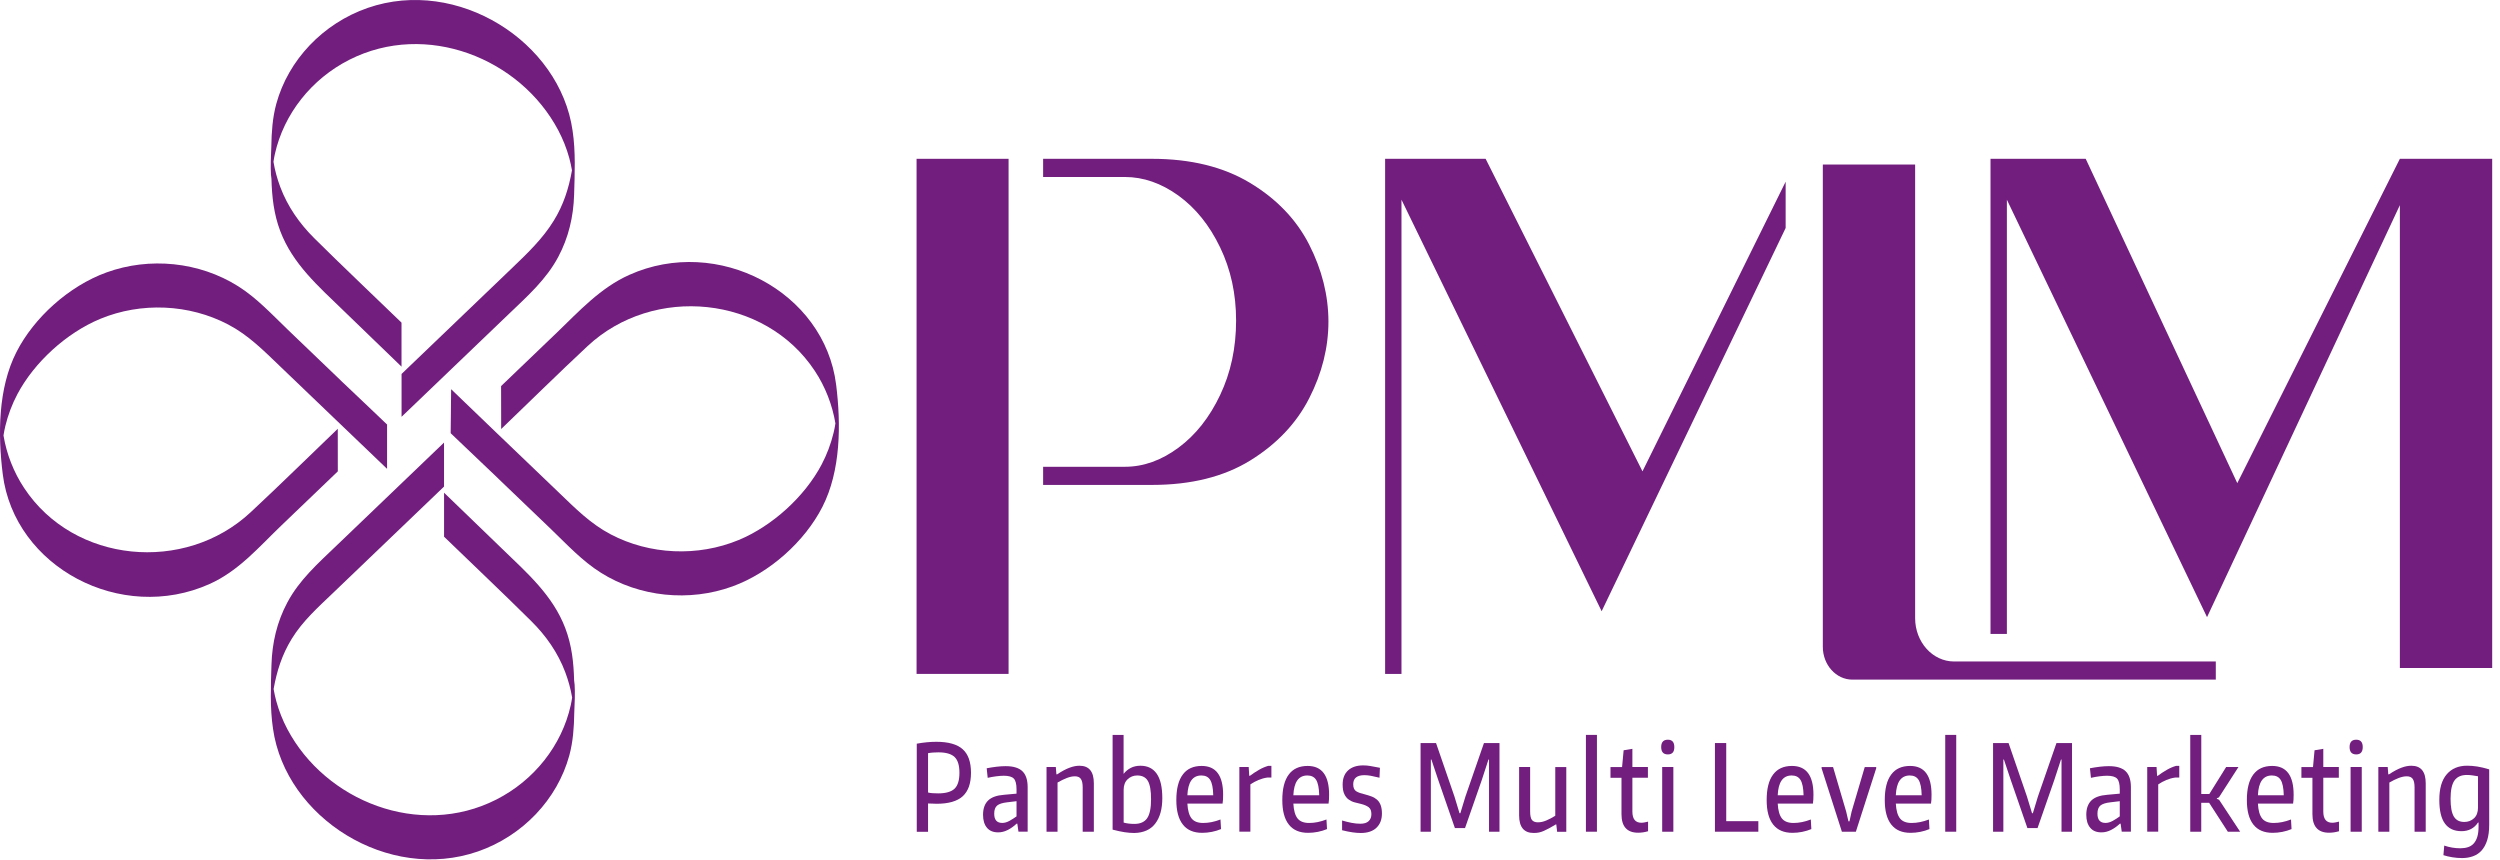
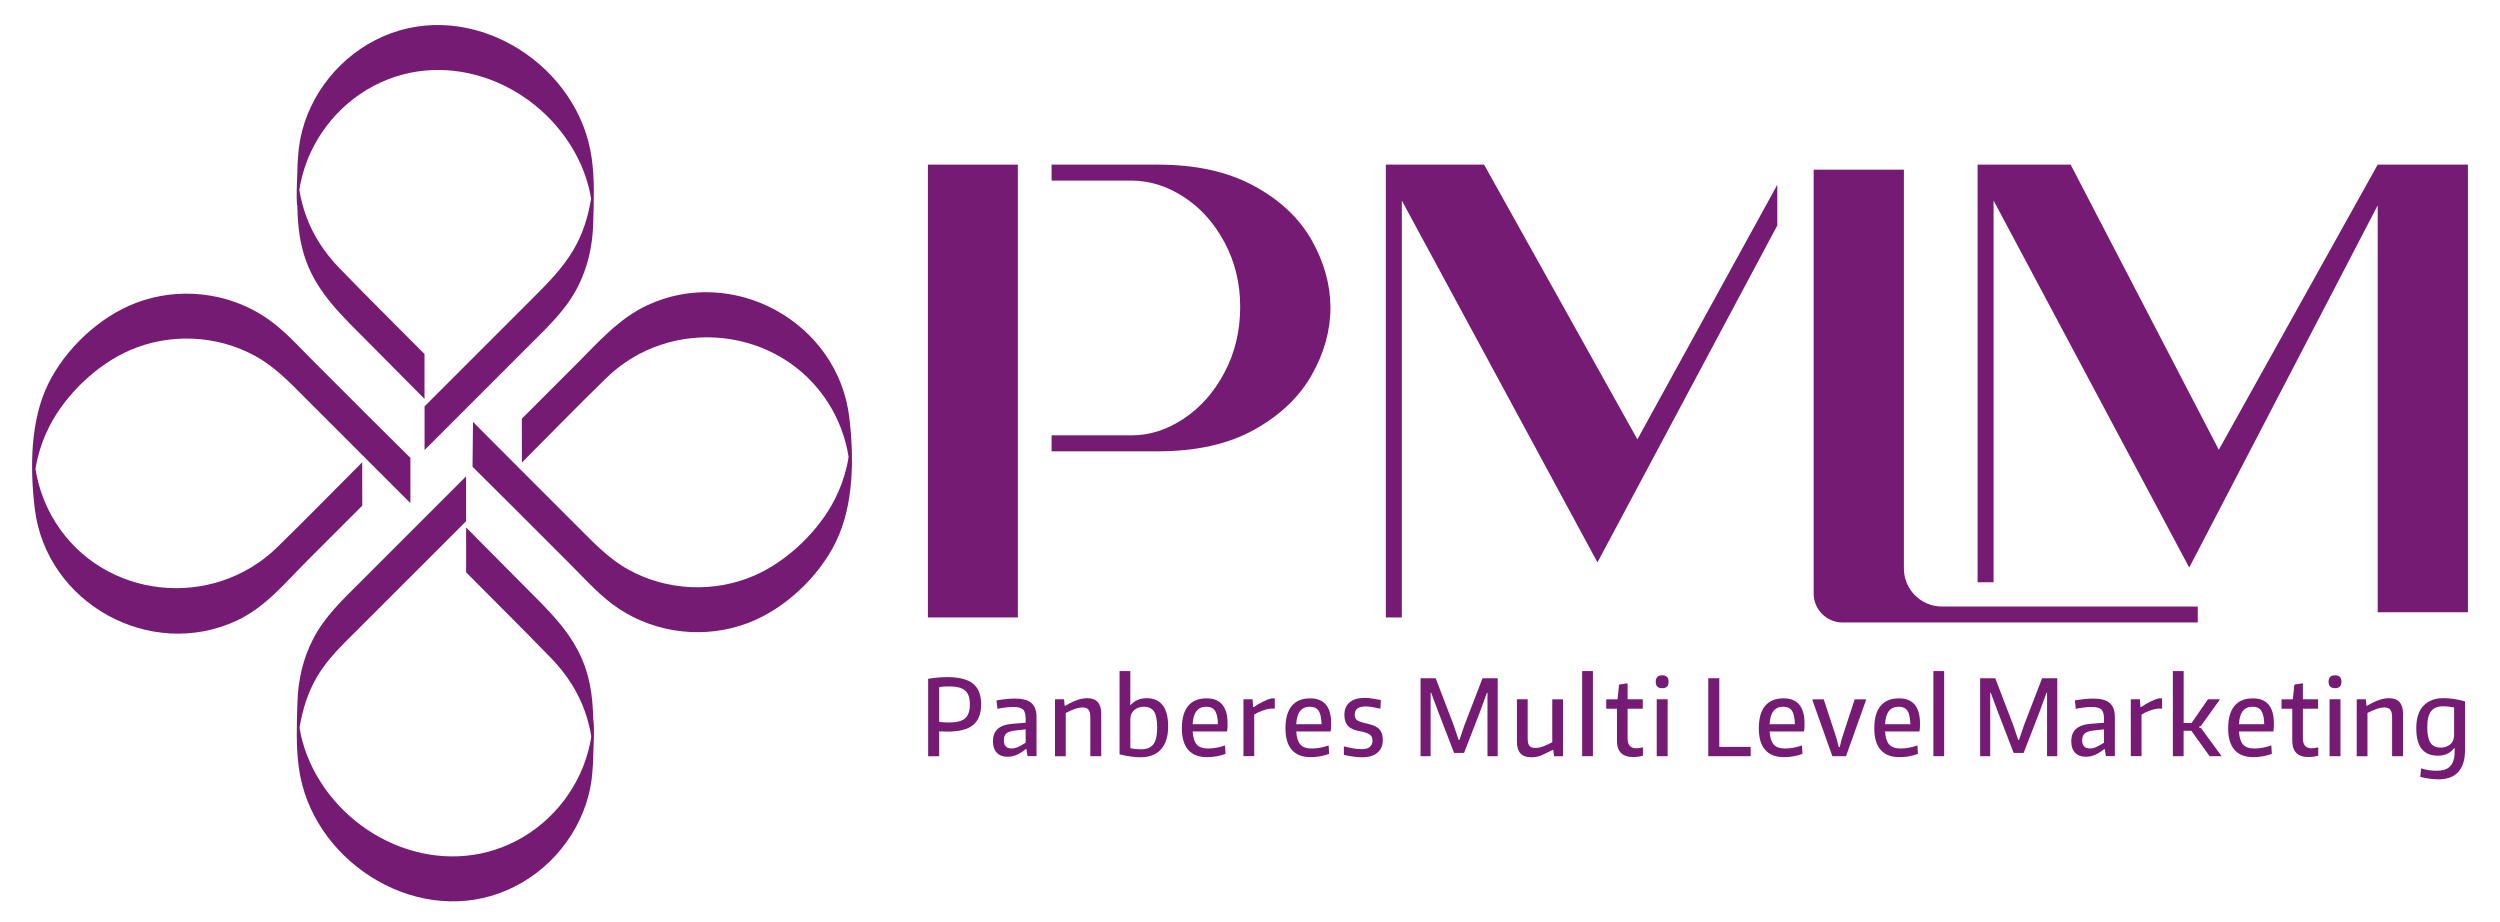
- <svg xmlns="http://www.w3.org/2000/svg" width="128" height="44" viewBox="0 0 128 44" fill="none">
-   <path d="M29.394 9.979C29.362 11.084 29.111 12.166 28.582 13.154C27.969 14.306 27.011 15.158 26.073 16.056C24.235 17.818 22.398 19.578 20.56 21.34V19.146C22.441 17.343 24.357 15.505 26.24 13.702C27.02 12.953 27.796 12.211 28.359 11.289C28.86 10.474 29.124 9.628 29.285 8.722C29.25 8.513 29.203 8.303 29.148 8.096C29.013 7.603 28.822 7.122 28.582 6.669C26.632 2.98 21.824 1.066 17.89 3.058C15.949 4.04 14.529 5.835 14.072 7.893C14.042 8.022 14.021 8.153 14.002 8.285C14.074 8.724 14.194 9.158 14.351 9.577C14.724 10.57 15.332 11.445 16.095 12.201C17.511 13.606 19.125 15.134 20.558 16.52V18.773C19.619 17.865 18.518 16.803 17.58 15.896C16.305 14.661 14.985 13.513 14.349 11.831C14.019 10.961 13.922 10.073 13.899 9.166C13.897 9.094 13.877 9.014 13.873 8.942C13.847 8.601 13.869 7.895 13.892 7.498C13.903 6.767 13.952 6.036 14.145 5.321C14.76 3.067 16.541 1.198 18.827 0.405C23.418 -1.187 28.666 2.12 29.317 6.693C29.478 7.767 29.426 8.897 29.394 9.979Z" fill="#711E7E" />
-   <path d="M13.9 34.021C13.932 32.916 14.183 31.834 14.712 30.846C15.325 29.694 16.283 28.842 17.221 27.944C19.059 26.182 20.896 24.422 22.734 22.66V24.913C20.853 26.716 18.972 28.521 17.088 30.324C16.308 31.074 15.498 31.788 14.935 32.711C14.434 33.526 14.17 34.372 14.009 35.278C14.044 35.487 14.091 35.697 14.147 35.904C14.282 36.397 14.472 36.877 14.712 37.331C16.662 41.02 21.47 42.934 25.404 40.941C27.345 39.96 28.765 38.165 29.222 36.107C29.252 35.978 29.273 35.846 29.293 35.715C29.22 35.276 29.1 34.842 28.943 34.423C28.571 33.429 27.962 32.554 27.199 31.799C25.783 30.394 24.17 28.866 22.736 27.48V25.227C23.675 26.135 24.776 27.197 25.715 28.104C26.989 29.338 28.309 30.486 28.945 32.168C29.276 33.039 29.372 33.926 29.395 34.834C29.398 34.906 29.417 34.986 29.421 35.058C29.447 35.399 29.425 36.105 29.402 36.502C29.391 37.233 29.342 37.964 29.149 38.678C28.534 40.933 26.754 42.802 24.468 43.595C19.876 45.186 14.629 41.88 13.977 37.307C13.817 36.235 13.866 35.103 13.9 34.021Z" fill="#711E7E" />
-   <path d="M19.818 21.735V24.004C18.998 23.218 18.28 22.53 17.457 21.743C17.401 21.69 17.35 21.641 17.294 21.587C16.307 20.64 15.317 19.692 14.329 18.745C13.508 17.959 12.722 17.16 11.687 16.617C9.686 15.564 7.224 15.459 5.131 16.326C3.393 17.049 1.752 18.556 0.893 20.176C0.618 20.694 0.411 21.246 0.273 21.813C0.235 21.973 0.203 22.134 0.179 22.296C0.338 23.249 0.698 24.173 1.236 24.986C3.781 28.843 9.461 29.377 12.835 26.226C14.342 24.822 15.809 23.378 17.294 21.953L17.296 24.134C16.345 25.046 15.34 26.009 14.389 26.921C13.249 28.015 12.221 29.231 10.732 29.9C6.202 31.933 0.738 29.046 0.141 24.279C-0.112 22.263 -0.104 19.877 0.843 18.022C1.743 16.258 3.532 14.646 5.448 13.95C7.661 13.145 10.204 13.406 12.184 14.65C13.144 15.252 13.928 16.104 14.734 16.878C15.63 17.739 16.527 18.597 17.425 19.458C17.436 19.468 17.446 19.48 17.457 19.491C18.282 20.277 18.998 20.948 19.818 21.735Z" fill="#711E7E" />
-   <path d="M23.074 22.18L23.098 19.927C23.918 20.713 24.675 21.444 25.495 22.231C25.551 22.284 25.602 22.334 25.658 22.387C26.646 23.334 27.636 24.282 28.624 25.229C29.444 26.016 30.23 26.814 31.265 27.357C33.267 28.41 35.728 28.515 37.822 27.648C39.559 26.925 41.201 25.418 42.06 23.798C42.334 23.28 42.542 22.728 42.679 22.161C42.718 22.001 42.75 21.841 42.773 21.678C42.615 20.726 42.255 19.801 41.717 18.988C39.169 15.129 33.459 14.569 30.085 17.719C28.579 19.124 27.145 20.541 25.66 21.966L25.656 19.767C26.607 18.855 27.561 17.941 28.512 17.029C29.652 15.934 30.732 14.741 32.219 14.074C36.748 12.041 42.212 14.928 42.81 19.695C43.062 21.711 43.054 24.098 42.107 25.952C41.207 27.716 39.418 29.328 37.502 30.024C35.289 30.829 32.746 30.569 30.766 29.324C29.806 28.722 29.022 27.87 28.216 27.096C27.321 26.235 26.423 25.377 25.525 24.517C25.515 24.506 25.504 24.494 25.493 24.484C24.673 23.697 23.895 22.966 23.074 22.18Z" fill="#711E7E" />
-   <path d="M51.639 8.131H46.928V34.504H51.639V8.131Z" fill="#711E7E" />
-   <path d="M67.031 12.526C66.375 11.24 65.364 10.184 63.999 9.362C62.632 8.541 60.959 8.131 58.979 8.131H53.408V9.062H57.597C58.544 9.062 59.459 9.382 60.337 10.015C61.216 10.651 61.927 11.535 62.471 12.667C63.016 13.798 63.288 15.046 63.288 16.411C63.288 17.807 63.016 19.079 62.471 20.225C61.927 21.373 61.216 22.272 60.337 22.922C59.459 23.572 58.546 23.899 57.597 23.899H53.408V24.828H58.979C60.987 24.828 62.666 24.408 64.02 23.572C65.373 22.734 66.377 21.674 67.033 20.387C67.689 19.101 68.016 17.791 68.016 16.457C68.012 15.123 67.684 13.812 67.031 12.526Z" fill="#711E7E" />
-   <path d="M91.425 9.303L84.095 24.132L76.064 8.131H70.918V34.504H71.756V10.225L82.004 31.295L91.425 11.673V9.303Z" fill="#711E7E" />
-   <path d="M98.055 8.424H93.328V33.113C93.328 34.042 94.005 34.797 94.843 34.797H113.449V33.868H100.049C98.948 33.868 98.055 32.875 98.055 31.65V8.424Z" fill="#711E7E" />
-   <path d="M122.873 8.131L114.549 24.737L106.788 8.131H101.914V32.456H102.752V10.225L113 31.598L122.873 10.504V34.202H127.6V8.131H122.873Z" fill="#711E7E" />
-   <path d="M46.935 38.077C47.287 38.013 47.621 37.98 47.934 37.98C48.555 37.98 49.007 38.106 49.29 38.361C49.573 38.613 49.715 39.016 49.715 39.566C49.715 40.112 49.573 40.512 49.29 40.769C49.007 41.026 48.56 41.153 47.949 41.153C47.88 41.153 47.812 41.15 47.743 41.145C47.673 41.141 47.598 41.138 47.516 41.138V42.587H46.938V38.077H46.935ZM48.037 40.621C48.427 40.621 48.705 40.54 48.873 40.381C49.04 40.221 49.123 39.95 49.123 39.566C49.123 39.19 49.042 38.92 48.877 38.761C48.712 38.601 48.435 38.52 48.045 38.52C47.958 38.52 47.868 38.523 47.773 38.53C47.679 38.537 47.593 38.547 47.516 38.563V40.576C47.574 40.593 47.653 40.605 47.754 40.612C47.855 40.617 47.949 40.621 48.037 40.621Z" fill="#711E7E" />
-   <path d="M51.105 42.617C50.855 42.617 50.662 42.539 50.531 42.379C50.398 42.222 50.332 42 50.332 41.717C50.332 41.4 50.418 41.157 50.589 40.988C50.761 40.819 51.035 40.721 51.41 40.693L52.046 40.635V40.414C52.046 40.147 52.001 39.964 51.909 39.866C51.817 39.768 51.645 39.718 51.395 39.718C51.283 39.718 51.153 39.728 51.005 39.747C50.855 39.766 50.711 39.792 50.57 39.825L50.518 39.335C50.696 39.301 50.868 39.275 51.028 39.256C51.189 39.237 51.343 39.227 51.487 39.227C51.877 39.227 52.164 39.313 52.344 39.485C52.524 39.656 52.616 39.928 52.616 40.3V42.582H52.145L52.087 42.172H52.05C51.905 42.308 51.755 42.415 51.594 42.496C51.433 42.577 51.273 42.617 51.105 42.617ZM51.316 42.134C51.435 42.134 51.56 42.098 51.688 42.027C51.817 41.955 51.935 41.879 52.046 41.798V41.021L51.568 41.078C51.322 41.105 51.151 41.162 51.052 41.245C50.953 41.329 50.904 41.467 50.904 41.657C50.902 41.977 51.039 42.134 51.316 42.134Z" fill="#711E7E" />
-   <path d="M53.58 39.27H54.058L54.088 39.647H54.124C54.375 39.482 54.589 39.368 54.769 39.304C54.947 39.237 55.114 39.206 55.268 39.206C55.761 39.206 56.005 39.506 56.005 40.106V42.584H55.433V40.311C55.433 40.109 55.401 39.966 55.339 39.878C55.277 39.79 55.174 39.747 55.035 39.747C54.908 39.747 54.771 39.775 54.623 39.833C54.474 39.89 54.315 39.968 54.146 40.066V42.586H53.582V39.27H53.58Z" fill="#711E7E" />
-   <path d="M58.073 42.649C57.914 42.649 57.747 42.634 57.573 42.608C57.4 42.582 57.196 42.537 56.965 42.477V37.627H57.528V39.623C57.629 39.492 57.753 39.39 57.897 39.316C58.04 39.242 58.205 39.206 58.39 39.206C58.756 39.206 59.035 39.342 59.225 39.616C59.416 39.89 59.51 40.307 59.51 40.867C59.51 41.417 59.39 41.851 59.152 42.163C58.915 42.477 58.555 42.639 58.073 42.649ZM58.079 42.184C58.379 42.184 58.595 42.089 58.73 41.898C58.865 41.708 58.934 41.384 58.934 40.924C58.934 40.483 58.88 40.169 58.771 39.983C58.662 39.797 58.48 39.704 58.225 39.704C58.036 39.704 57.873 39.769 57.736 39.897C57.599 40.026 57.531 40.207 57.531 40.44V42.117C57.698 42.163 57.882 42.184 58.079 42.184Z" fill="#711E7E" />
-   <path d="M61.553 42.641C61.113 42.641 60.783 42.501 60.561 42.215C60.338 41.931 60.228 41.515 60.228 40.964C60.228 40.386 60.338 39.95 60.559 39.657C60.777 39.361 61.101 39.216 61.525 39.216C62.258 39.216 62.624 39.707 62.624 40.688C62.624 40.793 62.622 40.879 62.617 40.945C62.613 41.012 62.605 41.081 62.596 41.145H60.794C60.813 41.493 60.884 41.746 61.008 41.903C61.133 42.06 61.33 42.136 61.606 42.136C61.887 42.136 62.18 42.077 62.489 41.958L62.517 42.449C62.377 42.508 62.221 42.556 62.05 42.591C61.876 42.625 61.711 42.641 61.553 42.641ZM61.51 39.704C61.062 39.704 60.822 40.042 60.794 40.719H62.118C62.11 40.347 62.056 40.085 61.962 39.933C61.868 39.78 61.718 39.704 61.51 39.704Z" fill="#711E7E" />
-   <path d="M63.455 39.27H63.933L63.961 39.72H63.997C64.143 39.611 64.295 39.511 64.456 39.418C64.616 39.325 64.775 39.258 64.929 39.213H65.096V39.811H64.886C64.732 39.832 64.58 39.875 64.43 39.937C64.28 39.999 64.143 40.075 64.019 40.161V42.581H63.455V39.27Z" fill="#711E7E" />
-   <path d="M66.978 42.641C66.539 42.641 66.209 42.501 65.986 42.215C65.764 41.931 65.654 41.515 65.654 40.964C65.654 40.386 65.764 39.95 65.984 39.657C66.203 39.361 66.526 39.216 66.951 39.216C67.683 39.216 68.05 39.707 68.05 40.688C68.05 40.793 68.048 40.879 68.043 40.945C68.039 41.012 68.03 41.081 68.022 41.145H66.22C66.239 41.493 66.31 41.746 66.434 41.903C66.558 42.06 66.756 42.136 67.032 42.136C67.313 42.136 67.606 42.077 67.915 41.958L67.943 42.449C67.803 42.508 67.647 42.556 67.475 42.591C67.302 42.625 67.137 42.641 66.978 42.641ZM66.936 39.704C66.488 39.704 66.248 40.042 66.22 40.719H67.544C67.535 40.347 67.482 40.085 67.388 39.933C67.293 39.78 67.141 39.704 66.936 39.704Z" fill="#711E7E" />
-   <path d="M69.67 42.649C69.535 42.649 69.394 42.637 69.244 42.615C69.094 42.594 68.918 42.558 68.715 42.508V42.01C68.884 42.06 69.047 42.099 69.203 42.13C69.36 42.16 69.508 42.175 69.649 42.175C69.838 42.175 69.979 42.132 70.073 42.044C70.168 41.956 70.215 41.837 70.215 41.684C70.215 41.52 70.17 41.403 70.078 41.331C69.985 41.26 69.853 41.203 69.679 41.16C69.578 41.139 69.471 41.112 69.36 41.081C69.248 41.053 69.148 41.003 69.055 40.938C68.963 40.874 68.888 40.781 68.831 40.66C68.773 40.541 68.743 40.376 68.743 40.169C68.743 39.859 68.835 39.616 69.021 39.445C69.208 39.273 69.467 39.188 69.799 39.188C69.923 39.188 70.047 39.199 70.168 39.221C70.287 39.242 70.45 39.273 70.652 39.311L70.63 39.819C70.453 39.776 70.305 39.743 70.189 39.721C70.073 39.7 69.964 39.688 69.863 39.688C69.478 39.688 69.285 39.843 69.285 40.155C69.285 40.336 69.338 40.455 69.448 40.519C69.557 40.581 69.698 40.631 69.872 40.669C69.998 40.703 70.114 40.738 70.223 40.779C70.332 40.819 70.427 40.877 70.506 40.946C70.585 41.017 70.647 41.11 70.69 41.224C70.733 41.339 70.755 41.482 70.755 41.651C70.755 41.96 70.66 42.206 70.472 42.382C70.285 42.561 70.017 42.649 69.67 42.649Z" fill="#711E7E" />
-   <path d="M72.731 38.044H73.525L74.466 40.776L74.727 41.636H74.77L75.032 40.776L75.979 38.044H76.774V42.584H76.238V38.887H76.21L75.863 39.95L75.01 42.396H74.49L73.643 39.95L73.287 38.887H73.26V42.584H72.733V38.044H72.731Z" fill="#711E7E" />
-   <path d="M78.525 42.648C78.028 42.648 77.779 42.348 77.779 41.748V39.27H78.343V41.553C78.343 41.755 78.373 41.896 78.433 41.979C78.493 42.06 78.596 42.103 78.741 42.103C78.881 42.103 79.024 42.072 79.172 42.008C79.32 41.946 79.472 41.865 79.63 41.767V39.273H80.194V42.587H79.725L79.682 42.21H79.66C79.53 42.286 79.416 42.353 79.318 42.406C79.219 42.46 79.127 42.505 79.039 42.544C78.951 42.582 78.87 42.608 78.788 42.625C78.711 42.641 78.621 42.648 78.525 42.648Z" fill="#711E7E" />
-   <path d="M81.199 37.627H81.763V42.584H81.199V37.627Z" fill="#711E7E" />
-   <path d="M83.873 42.635C83.303 42.635 83.02 42.318 83.02 41.687V39.822H82.457V39.274H83.05L83.13 38.414L83.578 38.34V39.271H84.373V39.819H83.578V41.553C83.578 41.935 83.732 42.125 84.04 42.125C84.083 42.125 84.135 42.12 84.197 42.108C84.259 42.097 84.319 42.085 84.381 42.068V42.559C84.212 42.609 84.043 42.635 83.873 42.635Z" fill="#711E7E" />
-   <path d="M85.393 38.626C85.166 38.626 85.053 38.5 85.053 38.249C85.053 37.999 85.166 37.873 85.393 37.873C85.616 37.873 85.725 37.999 85.725 38.249C85.728 38.502 85.616 38.626 85.393 38.626ZM85.104 39.271H85.676V42.585H85.104V39.271Z" fill="#711E7E" />
-   <path d="M87.805 38.044H88.383V42.044H90.027V42.584H87.805V38.044Z" fill="#711E7E" />
-   <path d="M91.777 42.641C91.338 42.641 91.008 42.501 90.785 42.215C90.562 41.931 90.453 41.515 90.453 40.964C90.453 40.386 90.562 39.95 90.783 39.657C91.002 39.361 91.325 39.216 91.749 39.216C92.482 39.216 92.849 39.707 92.849 40.688C92.849 40.793 92.846 40.879 92.842 40.945C92.838 41.012 92.829 41.081 92.821 41.145H91.019C91.038 41.493 91.109 41.746 91.233 41.903C91.357 42.06 91.554 42.136 91.831 42.136C92.112 42.136 92.405 42.077 92.714 41.958L92.741 42.449C92.602 42.508 92.446 42.556 92.274 42.591C92.101 42.625 91.936 42.641 91.777 42.641ZM91.734 39.704C91.287 39.704 91.047 40.042 91.019 40.719H92.343C92.334 40.347 92.281 40.085 92.186 39.933C92.092 39.78 91.94 39.704 91.734 39.704Z" fill="#711E7E" />
-   <path d="M93.266 39.338V39.273H93.853L94.525 41.556L94.641 42.053H94.693L94.802 41.556L95.475 39.273H96.062V39.338L95.02 42.585H94.305L93.266 39.338Z" fill="#711E7E" />
-   <path d="M97.824 42.641C97.385 42.641 97.055 42.501 96.832 42.215C96.609 41.931 96.5 41.515 96.5 40.964C96.5 40.386 96.609 39.95 96.83 39.657C97.049 39.361 97.372 39.216 97.796 39.216C98.529 39.216 98.895 39.707 98.895 40.688C98.895 40.793 98.893 40.879 98.889 40.945C98.885 41.012 98.876 41.081 98.868 41.145H97.066C97.085 41.493 97.156 41.746 97.28 41.903C97.404 42.06 97.601 42.136 97.878 42.136C98.158 42.136 98.452 42.077 98.76 41.958L98.788 42.449C98.649 42.508 98.493 42.556 98.321 42.591C98.148 42.625 97.983 42.641 97.824 42.641ZM97.781 39.704C97.334 39.704 97.094 40.042 97.066 40.719H98.39C98.381 40.347 98.328 40.085 98.233 39.933C98.139 39.78 97.987 39.704 97.781 39.704Z" fill="#711E7E" />
-   <path d="M99.596 37.627H100.159V42.584H99.596V37.627Z" fill="#711E7E" />
-   <path d="M102.043 38.044H102.838L103.778 40.776L104.04 41.636H104.083L104.344 40.776L105.291 38.044H106.086V42.584H105.55V38.887H105.523L105.175 39.95L104.323 42.396H103.802L102.956 39.95L102.6 38.887H102.572V42.584H102.045V38.044H102.043Z" fill="#711E7E" />
-   <path d="M107.592 42.617C107.341 42.617 107.148 42.539 107.018 42.379C106.885 42.222 106.818 42 106.818 41.717C106.818 41.4 106.904 41.157 107.075 40.988C107.247 40.819 107.521 40.721 107.896 40.693L108.532 40.635V40.414C108.532 40.147 108.487 39.964 108.395 39.866C108.303 39.768 108.132 39.718 107.881 39.718C107.77 39.718 107.639 39.728 107.491 39.747C107.341 39.766 107.198 39.792 107.056 39.825L107.005 39.335C107.183 39.301 107.354 39.275 107.515 39.256C107.675 39.237 107.83 39.227 107.973 39.227C108.363 39.227 108.65 39.313 108.83 39.485C109.01 39.656 109.102 39.928 109.102 40.3V42.582H108.633L108.575 42.172H108.539C108.393 42.308 108.243 42.415 108.082 42.496C107.924 42.577 107.761 42.617 107.592 42.617ZM107.802 42.134C107.922 42.134 108.046 42.098 108.175 42.027C108.303 41.955 108.421 41.879 108.532 41.798V41.021L108.055 41.078C107.808 41.105 107.637 41.162 107.538 41.245C107.44 41.329 107.39 41.467 107.39 41.657C107.388 41.977 107.528 42.134 107.802 42.134Z" fill="#711E7E" />
-   <path d="M109.938 39.27H110.415L110.443 39.72H110.48C110.625 39.611 110.777 39.511 110.938 39.418C111.099 39.325 111.257 39.258 111.412 39.213H111.579V39.811H111.369C111.214 39.832 111.062 39.875 110.912 39.937C110.762 39.999 110.625 40.075 110.501 40.161V42.581H109.938V39.27Z" fill="#711E7E" />
-   <path d="M112.143 37.627H112.706V40.652H113.118L113.979 39.271H114.609L113.61 40.824L113.501 40.874V40.898L113.617 40.948L114.695 42.584H114.065L113.109 41.105H112.704V42.584H112.141V37.627H112.143Z" fill="#711E7E" />
-   <path d="M116.363 42.641C115.924 42.641 115.594 42.501 115.371 42.215C115.148 41.931 115.039 41.515 115.039 40.964C115.039 40.386 115.148 39.95 115.369 39.657C115.588 39.361 115.911 39.216 116.335 39.216C117.068 39.216 117.434 39.707 117.434 40.688C117.434 40.793 117.432 40.879 117.428 40.945C117.424 41.012 117.415 41.081 117.407 41.145H115.605C115.624 41.493 115.695 41.746 115.819 41.903C115.943 42.06 116.14 42.136 116.417 42.136C116.697 42.136 116.991 42.077 117.3 41.958L117.327 42.449C117.188 42.508 117.032 42.556 116.86 42.591C116.687 42.625 116.522 42.641 116.363 42.641ZM116.32 39.704C115.873 39.704 115.633 40.042 115.605 40.719H116.929C116.92 40.347 116.867 40.085 116.772 39.933C116.678 39.78 116.526 39.704 116.32 39.704Z" fill="#711E7E" />
-   <path d="M119.248 42.635C118.678 42.635 118.396 42.318 118.396 41.687V39.822H117.832V39.274H118.426L118.505 38.414L118.953 38.34V39.271H119.748V39.819H118.953V41.553C118.953 41.935 119.107 42.125 119.415 42.125C119.458 42.125 119.51 42.12 119.572 42.108C119.634 42.097 119.694 42.085 119.756 42.068V42.559C119.587 42.609 119.418 42.635 119.248 42.635Z" fill="#711E7E" />
-   <path d="M120.64 38.626C120.412 38.626 120.299 38.5 120.299 38.249C120.299 37.999 120.412 37.873 120.64 37.873C120.862 37.873 120.972 37.999 120.972 38.249C120.972 38.502 120.86 38.626 120.64 38.626ZM120.35 39.271H120.922V42.585H120.35V39.271Z" fill="#711E7E" />
-   <path d="M121.774 39.27H122.251L122.279 39.647H122.316C122.566 39.482 122.781 39.368 122.961 39.304C123.138 39.237 123.306 39.206 123.46 39.206C123.953 39.206 124.197 39.506 124.197 40.106V42.584H123.625V40.311C123.625 40.109 123.593 39.966 123.531 39.878C123.468 39.79 123.366 39.747 123.226 39.747C123.1 39.747 122.963 39.775 122.813 39.833C122.663 39.89 122.504 39.968 122.335 40.066V42.586H121.771V39.27H121.774Z" fill="#711E7E" />
-   <path d="M126.052 43.933C125.887 43.933 125.724 43.919 125.559 43.892C125.394 43.866 125.244 43.83 125.103 43.785L125.145 43.294C125.415 43.387 125.69 43.432 125.97 43.432C126.116 43.432 126.245 43.413 126.36 43.375C126.476 43.337 126.575 43.275 126.654 43.187C126.733 43.099 126.795 42.985 126.838 42.844C126.881 42.701 126.902 42.527 126.902 42.32V42.115H126.874C126.677 42.41 126.395 42.556 126.028 42.556C125.651 42.556 125.368 42.425 125.178 42.163C124.987 41.901 124.893 41.498 124.893 40.953C124.893 40.374 125.019 39.938 125.272 39.645C125.525 39.349 125.874 39.204 126.317 39.204C126.482 39.204 126.652 39.218 126.832 39.245C127.009 39.273 127.215 39.321 127.447 39.392V42.215C127.447 42.537 127.412 42.806 127.342 43.025C127.271 43.244 127.174 43.418 127.052 43.552C126.93 43.685 126.782 43.783 126.611 43.842C126.44 43.904 126.253 43.933 126.052 43.933ZM126.174 42.084C126.367 42.084 126.532 42.022 126.669 41.896C126.806 41.77 126.874 41.586 126.874 41.341V39.745C126.782 39.728 126.688 39.714 126.592 39.7C126.495 39.685 126.399 39.678 126.302 39.678C126.017 39.678 125.807 39.771 125.672 39.957C125.538 40.143 125.469 40.455 125.469 40.898C125.469 41.317 125.525 41.62 125.636 41.806C125.75 41.994 125.927 42.084 126.174 42.084Z" fill="#711E7E" />
+ <svg xmlns="http://www.w3.org/2000/svg" version="1.1" x="0px" y="0px" viewBox="0 0 611.22 225.39" style="enable-background:new 0 0 611.22 225.39;" xml:space="preserve">
+   <style type="text/css">
+ 	.st0{fill:#751B74;}
+ </style>
+   <g id="EN">
+     <g>
+       <g>
+         <path class="st0" d="M145.03,54.71c-0.15,5.38-1.32,10.65-3.79,15.46c-2.86,5.61-7.33,9.76-11.71,14.13     c-8.58,8.58-17.15,17.15-25.73,25.73V99.35c8.78-8.78,17.72-17.73,26.51-26.51c3.64-3.65,7.26-7.26,9.89-11.75     c2.34-3.97,3.57-8.09,4.32-12.5c-0.16-1.02-0.38-2.04-0.64-3.05c-0.63-2.4-1.52-4.74-2.64-6.95     c-9.1-17.96-31.54-27.28-49.9-17.58c-9.06,4.78-15.69,13.52-17.82,23.54c-0.14,0.63-0.24,1.27-0.33,1.91     c0.34,2.14,0.9,4.25,1.63,6.29c1.74,4.84,4.58,9.1,8.14,12.78c6.61,6.84,14.14,14.28,20.83,21.03v10.97     c-4.38-4.42-9.52-9.59-13.9-14.01c-5.95-6.01-12.11-11.6-15.08-19.79c-1.54-4.24-1.99-8.56-2.1-12.98     c-0.01-0.35-0.1-0.74-0.12-1.09c-0.12-1.66-0.02-5.1,0.09-7.03c0.05-3.56,0.28-7.12,1.18-10.6     c2.87-10.98,11.18-20.08,21.85-23.94c21.43-7.75,45.92,8.35,48.96,30.62C145.42,43.94,145.18,49.44,145.03,54.71z" />
+       </g>
+       <g>
+         <path class="st0" d="M72.72,171.78c0.15-5.38,1.32-10.65,3.79-15.46c2.86-5.61,7.33-9.76,11.71-14.13     c8.58-8.58,17.15-17.15,25.73-25.73v10.97c-8.78,8.78-17.56,17.57-26.35,26.35c-3.64,3.65-7.42,7.13-10.05,11.62     c-2.34,3.97-3.57,8.09-4.32,12.5c0.16,1.02,0.38,2.04,0.64,3.05c0.63,2.4,1.52,4.74,2.64,6.95c9.1,17.96,31.54,27.28,49.9,17.58     c9.06-4.78,15.69-13.52,17.82-23.54c0.14-0.63,0.24-1.27,0.33-1.91c-0.34-2.14-0.9-4.25-1.63-6.29     c-1.74-4.84-4.58-9.1-8.14-12.78c-6.61-6.84-14.14-14.28-20.83-21.03v-10.97c4.38,4.42,9.52,9.59,13.9,14.01     c5.95,6.01,12.11,11.6,15.08,19.79c1.54,4.24,1.99,8.56,2.1,12.98c0.01,0.35,0.1,0.74,0.12,1.09c0.12,1.66,0.02,5.1-0.09,7.03     c-0.05,3.56-0.28,7.12-1.18,10.6c-2.87,10.98-11.18,20.08-21.85,23.94c-21.43,7.75-45.92-8.35-48.96-30.62     C72.33,182.56,72.56,177.05,72.72,171.78z" />
+       </g>
+       <g>
+         <path class="st0" d="M100.34,111.95V123c-3.83-3.83-7.18-7.18-11.02-11.01c-0.26-0.26-0.5-0.5-0.76-0.76     c-4.61-4.61-9.23-9.23-13.84-13.84c-3.83-3.83-7.5-7.72-12.33-10.36c-9.34-5.13-20.83-5.64-30.6-1.42     c-8.11,3.52-15.77,10.86-19.78,18.75c-1.28,2.52-2.25,5.21-2.89,7.97c-0.18,0.78-0.33,1.56-0.44,2.35     c0.74,4.64,2.42,9.14,4.93,13.1c11.88,18.78,38.39,21.38,54.14,6.04c7.03-6.84,13.88-13.87,20.81-20.81l0.01,10.62     c-4.44,4.44-9.13,9.13-13.57,13.57c-5.32,5.33-10.12,11.25-17.07,14.51c-21.14,9.9-46.64-4.16-49.43-27.37     c-1.18-9.82-1.14-21.44,3.28-30.47c4.2-8.59,12.55-16.44,21.49-19.83c10.33-3.92,22.2-2.65,31.44,3.41     c4.48,2.93,8.14,7.08,11.9,10.85c4.18,4.19,8.37,8.37,12.56,12.56c0.05,0.05,0.1,0.11,0.15,0.16     C93.17,104.85,96.51,108.12,100.34,111.95z" />
+       </g>
+       <g>
+         <path class="st0" d="M115.53,114.12l0.11-10.97c3.83,3.83,7.36,7.39,11.19,11.22c0.26,0.26,0.5,0.5,0.76,0.76     c4.61,4.61,9.23,9.23,13.84,13.84c3.83,3.83,7.5,7.72,12.33,10.36c9.34,5.13,20.83,5.64,30.6,1.42     c8.11-3.52,15.77-10.86,19.78-18.75c1.28-2.52,2.25-5.21,2.89-7.97c0.18-0.78,0.33-1.56,0.44-2.35     c-0.74-4.64-2.42-9.14-4.93-13.1C190.65,79.79,164,77.06,148.25,92.4c-7.03,6.84-13.72,13.74-20.65,20.68l-0.02-10.71     c4.44-4.44,8.89-8.89,13.33-13.33c5.32-5.33,10.36-11.14,17.3-14.39c21.14-9.9,46.64,4.16,49.43,27.37     c1.18,9.82,1.14,21.44-3.28,30.47c-4.2,8.59-12.55,16.44-21.49,19.83c-10.33,3.92-22.2,2.65-31.44-3.41     c-4.48-2.93-8.14-7.08-11.9-10.85c-4.18-4.19-8.37-8.37-12.56-12.56c-0.05-0.05-0.1-0.11-0.15-0.16     C122.99,121.51,119.36,117.95,115.53,114.12z" />
+       </g>
+     </g>
+     <g id="Layer_3">
+       <rect x="226.86" y="40.25" class="st0" width="21.99" height="110.71" />
+       <path class="st0" d="M320.68,58.7c-3.06-5.4-7.78-9.83-14.15-13.28c-6.38-3.45-14.19-5.17-23.43-5.17h-26v3.91h19.55    c4.42,0,8.69,1.34,12.79,4c4.1,2.67,7.42,6.38,9.96,11.13c2.54,4.75,3.81,9.99,3.81,15.72c0,5.86-1.27,11.2-3.81,16.01    c-2.54,4.82-5.86,8.59-9.96,11.32c-4.1,2.73-8.36,4.1-12.79,4.1H257.1v3.9h26c9.37,0,17.21-1.76,23.53-5.27    c6.31-3.52,11-7.97,14.06-13.37c3.06-5.4,4.59-10.9,4.59-16.5C325.26,69.6,323.73,64.1,320.68,58.7z" />
+       <polygon class="st0" points="434.53,45.17 400.32,107.42 362.84,40.25 338.82,40.25 338.82,150.96 342.73,150.96 342.73,49.04     390.56,137.49 434.53,55.12   " />
+       <path class="st0" d="M465.48,41.48h-22.06v103.64c0,3.9,3.16,7.07,7.07,7.07h86.84v-3.9h-62.54c-5.14,0-9.31-4.17-9.31-9.31V41.48    z" />
+       <polygon class="st0" points="581.32,40.25 542.47,109.96 506.25,40.25 483.5,40.25 483.5,142.36 487.41,142.36 487.41,49.04     535.24,138.76 581.32,50.21 581.32,149.69 603.38,149.69 603.38,40.25   " />
+     </g>
+     <g>
+       <path class="st0" d="M226.91,165.96c1.64-0.27,3.2-0.41,4.66-0.41c2.9,0,5.01,0.53,6.33,1.6c1.32,1.06,1.98,2.75,1.98,5.06    c0,2.29-0.66,3.97-1.98,5.05c-1.32,1.08-3.41,1.61-6.26,1.61c-0.32,0-0.64-0.01-0.96-0.03c-0.33-0.02-0.68-0.03-1.06-0.03v6.08    h-2.7V165.96z M232.05,176.64c1.82,0,3.12-0.34,3.9-1.01c0.78-0.67,1.17-1.81,1.17-3.42c0-1.58-0.38-2.71-1.15-3.38    c-0.77-0.67-2.06-1.01-3.88-1.01c-0.41,0-0.83,0.01-1.27,0.04s-0.84,0.07-1.2,0.14v8.45c0.27,0.07,0.64,0.12,1.11,0.15    C231.2,176.62,231.64,176.64,232.05,176.64z" />
+       <path class="st0" d="M246.37,185.02c-1.17,0-2.07-0.33-2.68-1c-0.62-0.66-0.93-1.59-0.93-2.78c0-1.33,0.4-2.35,1.2-3.06    c0.8-0.71,2.08-1.12,3.83-1.24l2.97-0.24v-0.93c0-1.12-0.21-1.89-0.64-2.3c-0.43-0.41-1.23-0.62-2.4-0.62    c-0.52,0-1.13,0.04-1.82,0.12c-0.7,0.08-1.37,0.19-2.03,0.33l-0.24-2.06c0.83-0.14,1.63-0.25,2.38-0.33    c0.75-0.08,1.47-0.12,2.14-0.12c1.82,0,3.16,0.36,4,1.08c0.84,0.72,1.27,1.86,1.27,3.42v9.58h-2.2l-0.27-1.72h-0.17    c-0.68,0.57-1.38,1.02-2.13,1.36S247.15,185.02,246.37,185.02z M247.35,182.99c0.56,0,1.14-0.15,1.74-0.45    c0.6-0.3,1.15-0.62,1.67-0.96v-3.26l-2.23,0.24c-1.15,0.11-1.95,0.35-2.41,0.7s-0.69,0.93-0.69,1.73    C245.42,182.33,246.06,182.99,247.35,182.99z" />
+       <path class="st0" d="M257.92,170.97h2.23l0.14,1.58h0.17c1.17-0.69,2.17-1.17,3.01-1.44c0.83-0.28,1.61-0.41,2.33-0.41    c2.3,0,3.44,1.26,3.44,3.78v10.4h-2.67v-9.54c0-0.85-0.15-1.45-0.44-1.82c-0.29-0.37-0.77-0.55-1.42-0.55    c-0.59,0-1.23,0.12-1.92,0.36c-0.7,0.24-1.44,0.57-2.23,0.98v10.58h-2.63V170.97z" />
+       <path class="st0" d="M278.89,185.15c-0.74,0-1.52-0.06-2.33-0.17s-1.76-0.3-2.84-0.55v-20.36h2.63v8.38    c0.47-0.55,1.05-0.98,1.72-1.29c0.67-0.31,1.44-0.46,2.3-0.46c1.71,0,3.01,0.57,3.9,1.72s1.33,2.9,1.33,5.25    c0,2.31-0.56,4.13-1.67,5.44C282.82,184.43,281.14,185.11,278.89,185.15z M278.92,183.2c1.4,0,2.41-0.4,3.04-1.2    c0.63-0.8,0.95-2.16,0.95-4.09c0-1.85-0.25-3.17-0.76-3.95c-0.51-0.78-1.36-1.17-2.55-1.17c-0.88,0-1.64,0.27-2.28,0.81    s-0.96,1.3-0.96,2.28v7.04C277.14,183.11,278,183.2,278.92,183.2z" />
+       <path class="st0" d="M295.13,185.12c-2.05,0-3.59-0.59-4.63-1.79c-1.04-1.19-1.55-2.94-1.55-5.25c0-2.43,0.51-4.26,1.54-5.49    c1.02-1.24,2.53-1.85,4.51-1.85c3.42,0,5.13,2.06,5.13,6.18c0,0.44-0.01,0.8-0.03,1.08s-0.06,0.57-0.1,0.84h-8.41    c0.09,1.46,0.42,2.52,1,3.18s1.5,0.98,2.79,0.98c1.31,0,2.68-0.25,4.12-0.75l0.13,2.06c-0.65,0.25-1.38,0.45-2.18,0.6    C296.64,185.05,295.87,185.12,295.13,185.12z M294.93,172.79c-2.09,0-3.21,1.42-3.34,4.26h6.18c-0.04-1.56-0.29-2.66-0.73-3.3    C296.6,173.11,295.9,172.79,294.93,172.79z" />
+       <path class="st0" d="M304.01,170.97h2.23l0.13,1.89h0.17c0.68-0.46,1.39-0.88,2.14-1.27c0.75-0.39,1.49-0.67,2.21-0.86h0.78v2.51    h-0.98c-0.72,0.09-1.43,0.27-2.13,0.53c-0.7,0.26-1.34,0.58-1.92,0.94v10.16h-2.63V170.97z" />
+       <path class="st0" d="M320.46,185.12c-2.05,0-3.59-0.59-4.63-1.79c-1.04-1.19-1.55-2.94-1.55-5.25c0-2.43,0.51-4.26,1.54-5.49    c1.02-1.24,2.53-1.85,4.51-1.85c3.42,0,5.13,2.06,5.13,6.18c0,0.44-0.01,0.8-0.03,1.08s-0.06,0.57-0.1,0.84h-8.41    c0.09,1.46,0.42,2.52,1,3.18s1.5,0.98,2.79,0.98c1.31,0,2.68-0.25,4.12-0.75l0.13,2.06c-0.65,0.25-1.38,0.45-2.18,0.6    C321.97,185.05,321.2,185.12,320.46,185.12z M320.26,172.79c-2.09,0-3.21,1.42-3.34,4.26h6.18c-0.04-1.56-0.29-2.66-0.73-3.3    C321.93,173.11,321.22,172.79,320.26,172.79z" />
+       <path class="st0" d="M333.02,185.15c-0.63,0-1.29-0.05-1.99-0.14c-0.7-0.09-1.52-0.24-2.47-0.45v-2.09    c0.79,0.21,1.55,0.37,2.28,0.5c0.73,0.13,1.42,0.19,2.08,0.19c0.88,0,1.54-0.18,1.98-0.55c0.44-0.37,0.66-0.87,0.66-1.51    c0-0.69-0.21-1.18-0.64-1.48c-0.43-0.3-1.05-0.54-1.86-0.72c-0.47-0.09-0.97-0.2-1.49-0.33c-0.52-0.12-0.99-0.33-1.42-0.6    c-0.43-0.27-0.78-0.66-1.05-1.17c-0.27-0.5-0.41-1.19-0.41-2.06c0-1.3,0.43-2.32,1.3-3.04c0.87-0.72,2.08-1.08,3.63-1.08    c0.58,0,1.16,0.05,1.72,0.14c0.56,0.09,1.32,0.22,2.26,0.38l-0.1,2.13c-0.83-0.18-1.52-0.32-2.06-0.41s-1.05-0.14-1.52-0.14    c-1.8,0-2.7,0.65-2.7,1.96c0,0.76,0.25,1.26,0.76,1.53c0.51,0.26,1.17,0.47,1.98,0.63c0.59,0.14,1.13,0.29,1.64,0.46    c0.51,0.17,0.95,0.41,1.32,0.7c0.37,0.3,0.66,0.69,0.86,1.17s0.3,1.08,0.3,1.79c0,1.3-0.44,2.33-1.32,3.07    C335.89,184.78,334.64,185.15,333.02,185.15z" />
+       <path class="st0" d="M347.3,165.82h3.71l4.39,11.47l1.22,3.61h0.2l1.22-3.61l4.42-11.47h3.71v19.06h-2.5v-15.52h-0.13l-1.62,4.46    l-3.98,10.27h-2.43l-3.95-10.27l-1.66-4.46h-0.13v15.52h-2.46V165.82z" />
+       <path class="st0" d="M374.35,185.15c-2.32,0-3.48-1.26-3.48-3.78v-10.4h2.63v9.58c0,0.85,0.14,1.44,0.42,1.79    c0.28,0.34,0.76,0.52,1.44,0.52c0.65,0,1.32-0.13,2.01-0.4c0.69-0.26,1.4-0.6,2.14-1.01v-10.47h2.63v13.91h-2.19l-0.2-1.58h-0.1    c-0.61,0.32-1.14,0.6-1.6,0.82c-0.46,0.23-0.89,0.42-1.3,0.58c-0.41,0.16-0.79,0.27-1.17,0.34    C375.22,185.12,374.8,185.15,374.35,185.15z" />
+       <path class="st0" d="M386.82,164.07h2.63v20.81h-2.63V164.07z" />
+       <path class="st0" d="M399.31,185.09c-2.66,0-3.98-1.33-3.98-3.98v-7.83h-2.63v-2.3h2.77l0.37-3.61l2.09-0.31v3.91h3.71v2.3h-3.71    v7.28c0,1.6,0.72,2.4,2.16,2.4c0.2,0,0.44-0.02,0.73-0.07s0.57-0.1,0.86-0.17v2.06C400.89,184.98,400.1,185.09,399.31,185.09z" />
+       <path class="st0" d="M406.4,168.26c-1.06,0-1.59-0.53-1.59-1.58c0-1.05,0.53-1.58,1.59-1.58c1.04,0,1.55,0.53,1.55,1.58    C407.96,167.74,407.44,168.26,406.4,168.26z M405.05,170.97h2.67v13.91h-2.67V170.97z" />
+       <path class="st0" d="M417.65,165.82h2.7v16.79h7.67v2.27h-10.37V165.82z" />
+       <path class="st0" d="M436.19,185.12c-2.05,0-3.59-0.59-4.63-1.79c-1.04-1.19-1.55-2.94-1.55-5.25c0-2.43,0.51-4.26,1.54-5.49    c1.02-1.24,2.53-1.85,4.51-1.85c3.42,0,5.13,2.06,5.13,6.18c0,0.44-0.01,0.8-0.03,1.08s-0.06,0.57-0.1,0.84h-8.41    c0.09,1.46,0.42,2.52,1,3.18s1.5,0.98,2.79,0.98c1.31,0,2.68-0.25,4.12-0.75l0.13,2.06c-0.65,0.25-1.38,0.45-2.18,0.6    C437.7,185.05,436.93,185.12,436.19,185.12z M435.99,172.79c-2.09,0-3.21,1.42-3.34,4.26h6.18c-0.04-1.56-0.29-2.66-0.73-3.3    C437.66,173.11,436.95,172.79,435.99,172.79z" />
+       <path class="st0" d="M443.14,171.25v-0.27h2.74l3.14,9.58l0.54,2.09h0.24l0.51-2.09l3.14-9.58h2.74v0.27l-4.86,13.63h-3.34    L443.14,171.25z" />
+       <path class="st0" d="M464.42,185.12c-2.05,0-3.59-0.59-4.63-1.79c-1.04-1.19-1.55-2.94-1.55-5.25c0-2.43,0.51-4.26,1.54-5.49    c1.02-1.24,2.53-1.85,4.51-1.85c3.42,0,5.13,2.06,5.13,6.18c0,0.44-0.01,0.8-0.03,1.08s-0.06,0.57-0.1,0.84h-8.41    c0.09,1.46,0.42,2.52,1,3.18s1.5,0.98,2.79,0.98c1.31,0,2.68-0.25,4.12-0.75l0.13,2.06c-0.65,0.25-1.38,0.45-2.18,0.6    C465.93,185.05,465.16,185.12,464.42,185.12z M464.22,172.79c-2.09,0-3.21,1.42-3.34,4.26h6.18c-0.04-1.56-0.29-2.66-0.73-3.3    C465.89,173.11,465.18,172.79,464.22,172.79z" />
+       <path class="st0" d="M472.69,164.07h2.63v20.81h-2.63V164.07z" />
+       <path class="st0" d="M484.11,165.82h3.71l4.39,11.47l1.22,3.61h0.2l1.22-3.61l4.42-11.47h3.71v19.06h-2.5v-15.52h-0.13l-1.62,4.46    l-3.98,10.27h-2.43l-3.95-10.27l-1.66-4.46h-0.13v15.52h-2.46V165.82z" />
+       <path class="st0" d="M510.01,185.02c-1.17,0-2.07-0.33-2.68-1c-0.62-0.66-0.93-1.59-0.93-2.78c0-1.33,0.4-2.35,1.2-3.06    c0.8-0.71,2.08-1.12,3.83-1.24l2.97-0.24v-0.93c0-1.12-0.21-1.89-0.64-2.3c-0.43-0.41-1.23-0.62-2.4-0.62    c-0.52,0-1.13,0.04-1.82,0.12c-0.7,0.08-1.37,0.19-2.03,0.33l-0.24-2.06c0.83-0.14,1.63-0.25,2.38-0.33    c0.75-0.08,1.47-0.12,2.14-0.12c1.82,0,3.16,0.36,4,1.08c0.84,0.72,1.27,1.86,1.27,3.42v9.58h-2.19l-0.27-1.72h-0.17    c-0.68,0.57-1.38,1.02-2.13,1.36C511.56,184.85,510.8,185.02,510.01,185.02z M510.99,182.99c0.56,0,1.14-0.15,1.74-0.45    c0.6-0.3,1.15-0.62,1.67-0.96v-3.26l-2.23,0.24c-1.15,0.11-1.95,0.35-2.41,0.7c-0.46,0.35-0.69,0.93-0.69,1.73    C509.06,182.33,509.71,182.99,510.99,182.99z" />
+       <path class="st0" d="M520.95,170.97h2.23l0.13,1.89h0.17c0.68-0.46,1.39-0.88,2.14-1.27c0.75-0.39,1.49-0.67,2.21-0.86h0.78v2.51    h-0.98c-0.72,0.09-1.43,0.27-2.13,0.53c-0.7,0.26-1.34,0.58-1.92,0.94v10.16h-2.63V170.97z" />
+       <path class="st0" d="M531.25,164.07h2.63v12.7h1.92l4.02-5.8h2.94l-4.66,6.52l-0.51,0.21v0.1l0.54,0.21l5.03,6.87h-2.94    l-4.46-6.21h-1.89v6.21h-2.63V164.07z" />
+       <path class="st0" d="M550.94,185.12c-2.05,0-3.59-0.59-4.63-1.79c-1.04-1.19-1.55-2.94-1.55-5.25c0-2.43,0.51-4.26,1.54-5.49    c1.02-1.24,2.53-1.85,4.51-1.85c3.42,0,5.13,2.06,5.13,6.18c0,0.44-0.01,0.8-0.03,1.08s-0.06,0.57-0.1,0.84h-8.41    c0.09,1.46,0.42,2.52,1,3.18s1.5,0.98,2.79,0.98c1.31,0,2.68-0.25,4.12-0.75l0.13,2.06c-0.65,0.25-1.38,0.45-2.18,0.6    C552.45,185.05,551.68,185.12,550.94,185.12z M550.74,172.79c-2.09,0-3.21,1.42-3.34,4.26h6.18c-0.04-1.56-0.29-2.66-0.73-3.3    C552.41,173.11,551.7,172.79,550.74,172.79z" />
+       <path class="st0" d="M564.41,185.09c-2.66,0-3.98-1.33-3.98-3.98v-7.83h-2.63v-2.3h2.77l0.37-3.61l2.09-0.31v3.91h3.71v2.3h-3.71    v7.28c0,1.6,0.72,2.4,2.16,2.4c0.2,0,0.44-0.02,0.73-0.07s0.57-0.1,0.86-0.17v2.06C565.99,184.98,565.2,185.09,564.41,185.09z" />
+       <path class="st0" d="M570.9,168.26c-1.06,0-1.59-0.53-1.59-1.58c0-1.05,0.53-1.58,1.59-1.58c1.04,0,1.55,0.53,1.55,1.58    C572.45,167.74,571.93,168.26,570.9,168.26z M569.55,170.97h2.67v13.91h-2.67V170.97z" />
+       <path class="st0" d="M576.2,170.97h2.23l0.13,1.58h0.17c1.17-0.69,2.17-1.17,3.01-1.44c0.83-0.28,1.61-0.41,2.33-0.41    c2.3,0,3.44,1.26,3.44,3.78v10.4h-2.67v-9.54c0-0.85-0.15-1.45-0.44-1.82c-0.29-0.37-0.77-0.55-1.42-0.55    c-0.59,0-1.23,0.12-1.93,0.36c-0.7,0.24-1.44,0.57-2.23,0.98v10.58h-2.63V170.97z" />
+       <path class="st0" d="M596.16,190.54c-0.77,0-1.53-0.06-2.3-0.17s-1.47-0.26-2.13-0.45l0.2-2.06c1.26,0.39,2.54,0.58,3.85,0.58    c0.68,0,1.28-0.08,1.82-0.24c0.54-0.16,1-0.42,1.37-0.79c0.37-0.37,0.66-0.85,0.86-1.44c0.2-0.6,0.3-1.33,0.3-2.2v-0.86h-0.13    c-0.92,1.24-2.24,1.85-3.95,1.85c-1.76,0-3.08-0.55-3.97-1.65c-0.89-1.1-1.33-2.79-1.33-5.08c0-2.43,0.59-4.26,1.77-5.49    c1.18-1.24,2.81-1.85,4.88-1.85c0.77,0,1.56,0.06,2.4,0.17c0.83,0.12,1.79,0.32,2.87,0.62v11.85c0,1.35-0.16,2.48-0.49,3.4    c-0.33,0.92-0.78,1.65-1.35,2.21s-1.26,0.97-2.06,1.22C597.97,190.42,597.1,190.54,596.16,190.54z M596.73,182.78    c0.9,0,1.67-0.26,2.31-0.79s0.96-1.3,0.96-2.33v-6.7c-0.43-0.07-0.87-0.13-1.32-0.19c-0.45-0.06-0.9-0.09-1.35-0.09    c-1.33,0-2.31,0.39-2.94,1.17c-0.63,0.78-0.95,2.09-0.95,3.95c0,1.76,0.26,3.03,0.78,3.81    C594.75,182.4,595.58,182.78,596.73,182.78z" />
+     </g>
+   </g>
+   <g id="FA_00000183940414322404353030000011722459194607024781_">
+ </g>
+   <g id="AR">
+ </g>
</svg>
